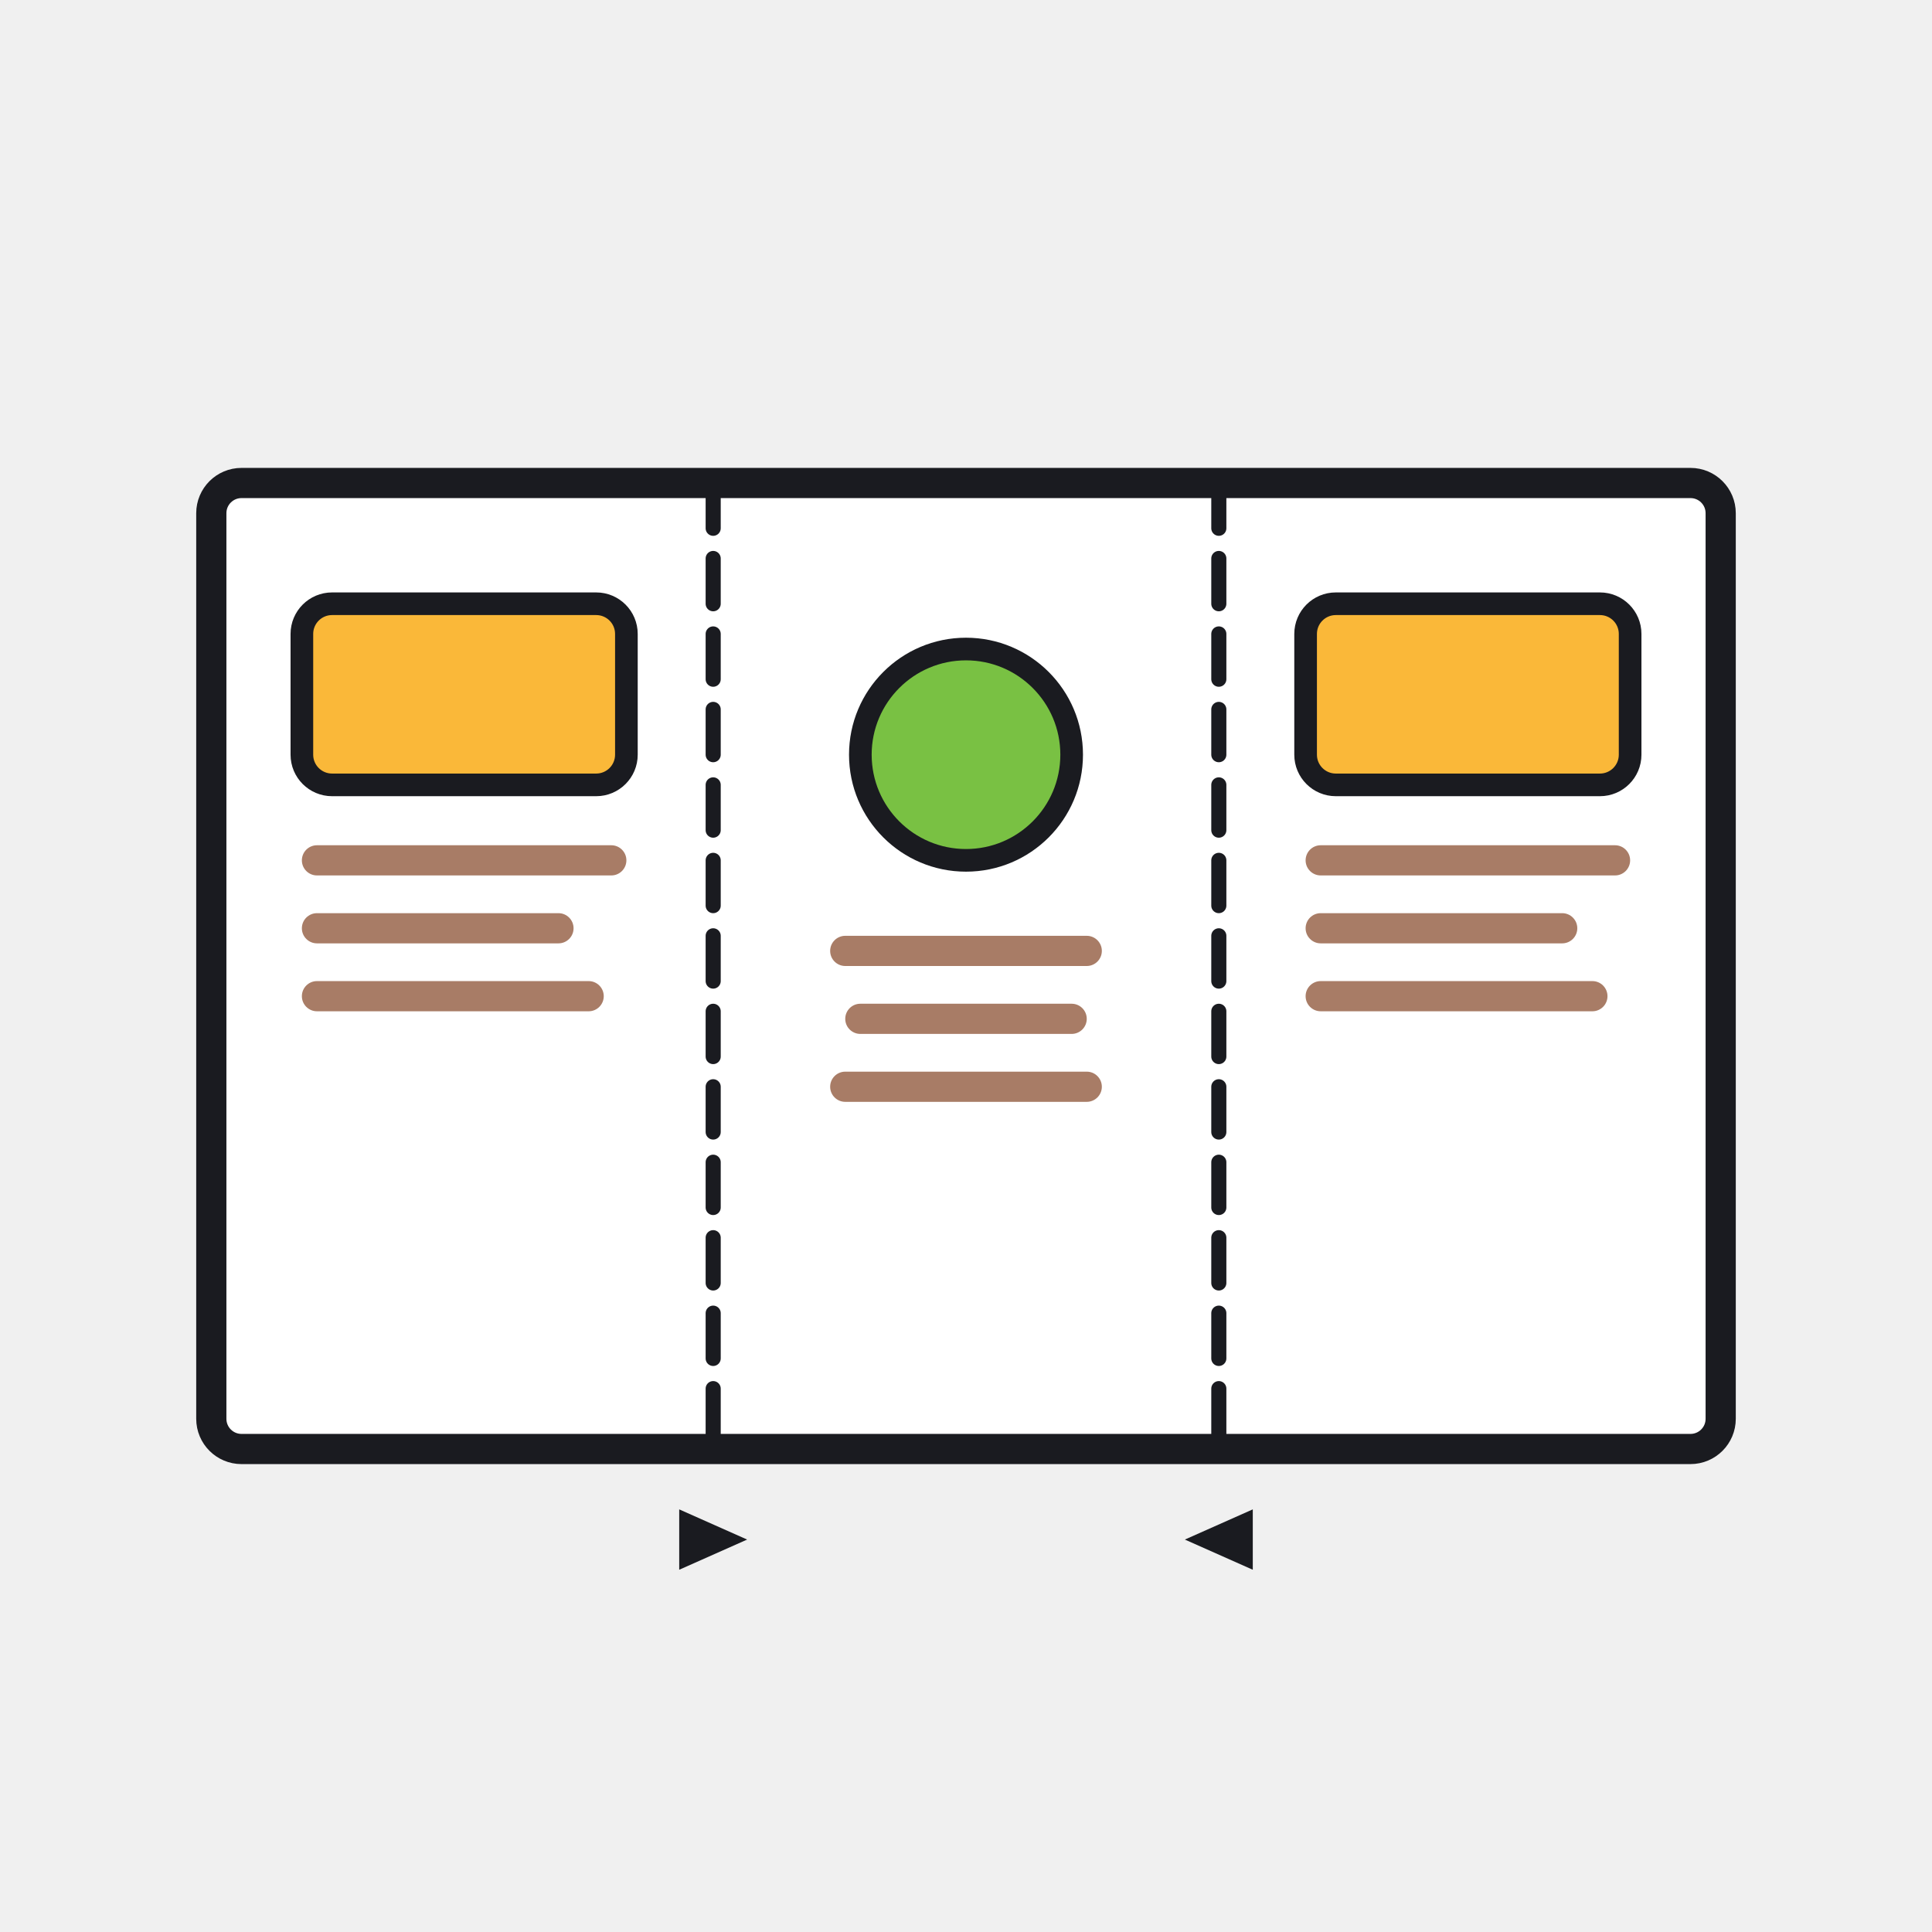
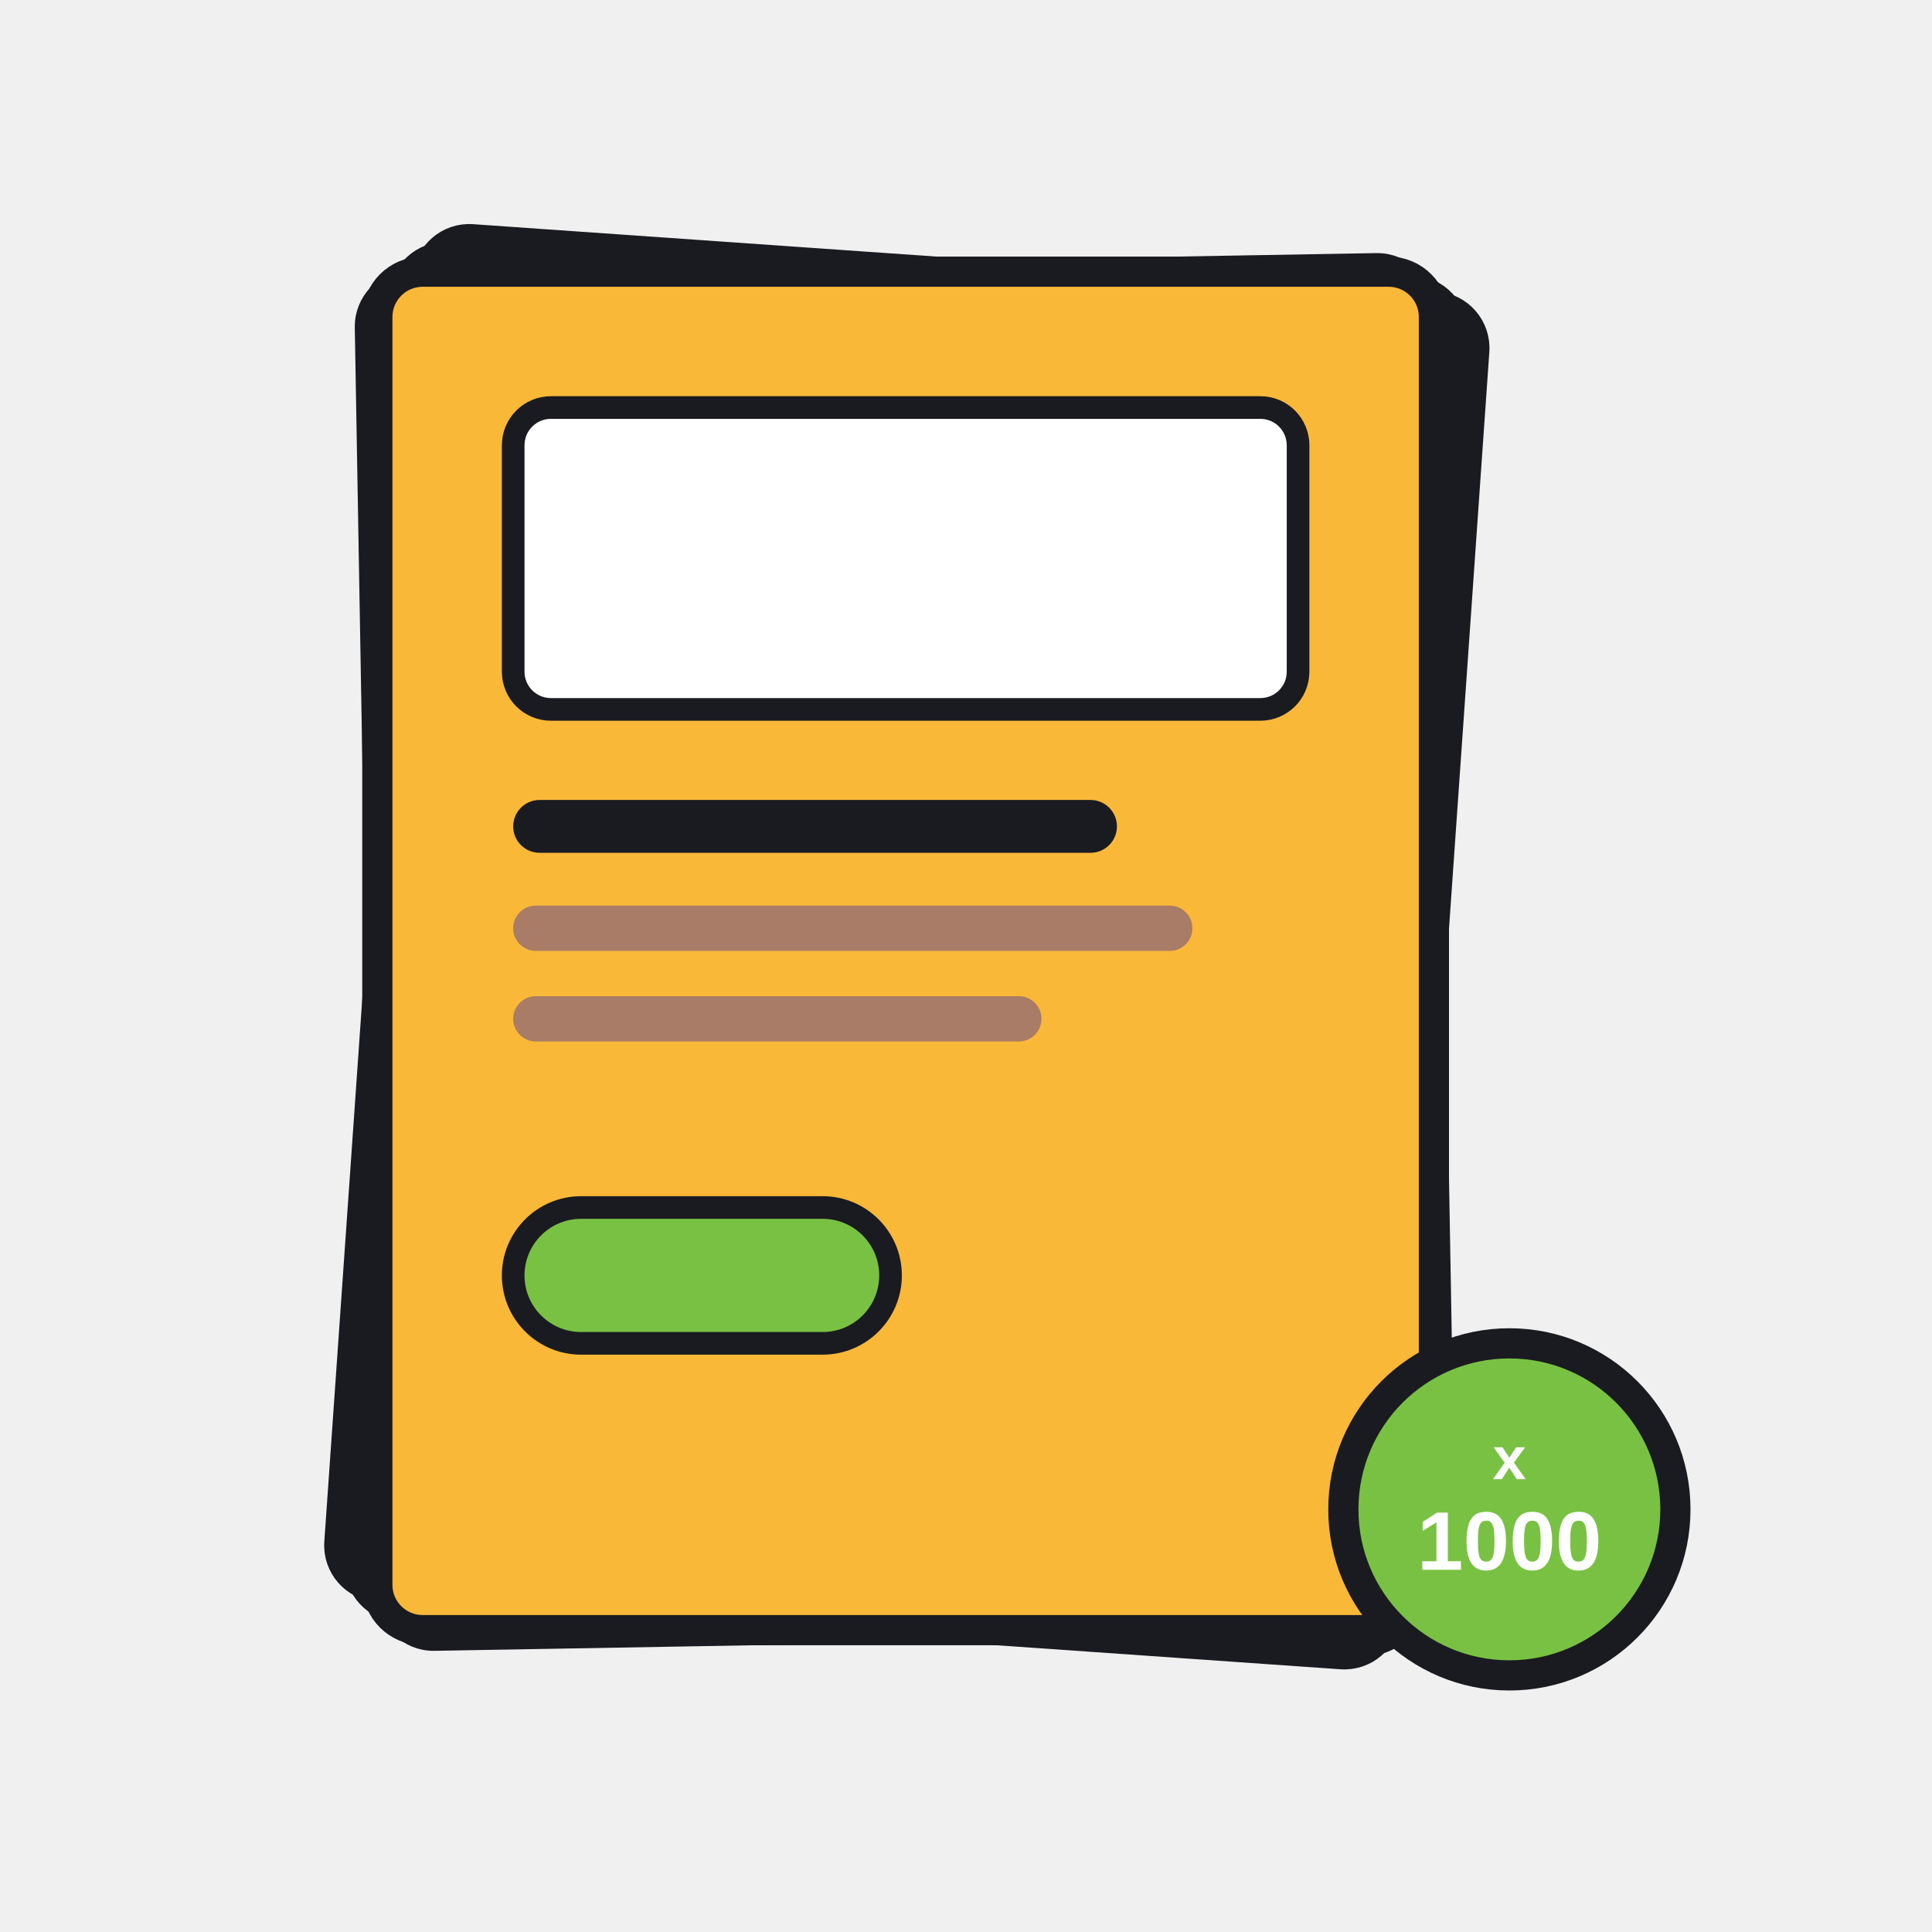
<svg xmlns="http://www.w3.org/2000/svg" viewBox="0 0 512 512" stroke-linecap="round" stroke-linejoin="round">
-   <rect x="56" y="128" width="400" height="256" rx="8" fill="#FFFFFF" stroke="#1A1B20" stroke-width="8" />
-   <line x1="189" y1="128" x2="189" y2="384" stroke="#1A1B20" stroke-width="4" stroke-dasharray="12,8" />
-   <line x1="323" y1="128" x2="323" y2="384" stroke="#1A1B20" stroke-width="4" stroke-dasharray="12,8" />
-   <rect x="80" y="160" width="86" height="48" rx="8" fill="#FAB839" stroke="#1A1B20" stroke-width="6" />
-   <rect x="80" y="224" width="86" height="8" rx="4" fill="#A87C66" stroke="none" />
-   <rect x="80" y="242" width="72" height="8" rx="4" fill="#A87C66" stroke="none" />
-   <rect x="80" y="260" width="80" height="8" rx="4" fill="#A87C66" stroke="none" />
-   <circle cx="256" cy="200" r="28" fill="#79C143" stroke="#1A1B20" stroke-width="6" />
-   <rect x="220" y="248" width="72" height="8" rx="4" fill="#A87C66" stroke="none" />
-   <rect x="224" y="266" width="64" height="8" rx="4" fill="#A87C66" stroke="none" />
-   <rect x="220" y="284" width="72" height="8" rx="4" fill="#A87C66" stroke="none" />
-   <rect x="346" y="160" width="86" height="48" rx="8" fill="#FAB839" stroke="#1A1B20" stroke-width="6" />
-   <rect x="346" y="224" width="86" height="8" rx="4" fill="#A87C66" stroke="none" />
-   <rect x="346" y="242" width="72" height="8" rx="4" fill="#A87C66" stroke="none" />
-   <rect x="346" y="260" width="80" height="8" rx="4" fill="#A87C66" stroke="none" />
-   <path d="M180 400 L180 416 L198 408 Z" fill="#1A1B20" stroke="none" />
-   <path d="M332 400 L332 416 L314 408 Z" fill="#1A1B20" stroke="none" />
+   <rect x="100" y="72" width="280" height="360" rx="12" fill="#A87C66" stroke="#1A1B20" stroke-width="6" transform="rotate(4, 256, 256)" />
+   <rect x="100" y="72" width="280" height="360" rx="12" fill="#79C143" stroke="#1A1B20" stroke-width="6" transform="rotate(2, 256, 256)" />
+   <rect x="100" y="72" width="280" height="360" rx="12" fill="#FFFFFF" stroke="#1A1B20" stroke-width="6" transform="rotate(-1, 256, 256)" />
+   <rect x="100" y="72" width="280" height="360" rx="12" fill="#FAB839" stroke="#1A1B20" stroke-width="8" />
+   <rect x="136" y="108" width="208" height="80" rx="10" fill="#FFFFFF" stroke="#1A1B20" stroke-width="6" />
+   <rect x="136" y="212" width="160" height="14" rx="7" fill="#1A1B20" stroke="none" />
+   <rect x="136" y="240" width="180" height="12" rx="6" fill="#A87C66" stroke="none" />
+   <rect x="136" y="264" width="140" height="12" rx="6" fill="#A87C66" stroke="none" />
+   <rect x="136" y="320" width="100" height="36" rx="18" fill="#79C143" stroke="#1A1B20" stroke-width="6" />
+   <circle cx="400" cy="400" r="44" fill="#79C143" stroke="#1A1B20" stroke-width="8" />
+   <text x="400" y="392" font-family="Arial, sans-serif" font-size="16" font-weight="bold" fill="#FFFFFF" stroke="none" text-anchor="middle">x</text>
+   <text x="400" y="416" font-family="Arial, sans-serif" font-size="22" font-weight="bold" fill="#FFFFFF" stroke="none" text-anchor="middle">1000</text>
</svg>
